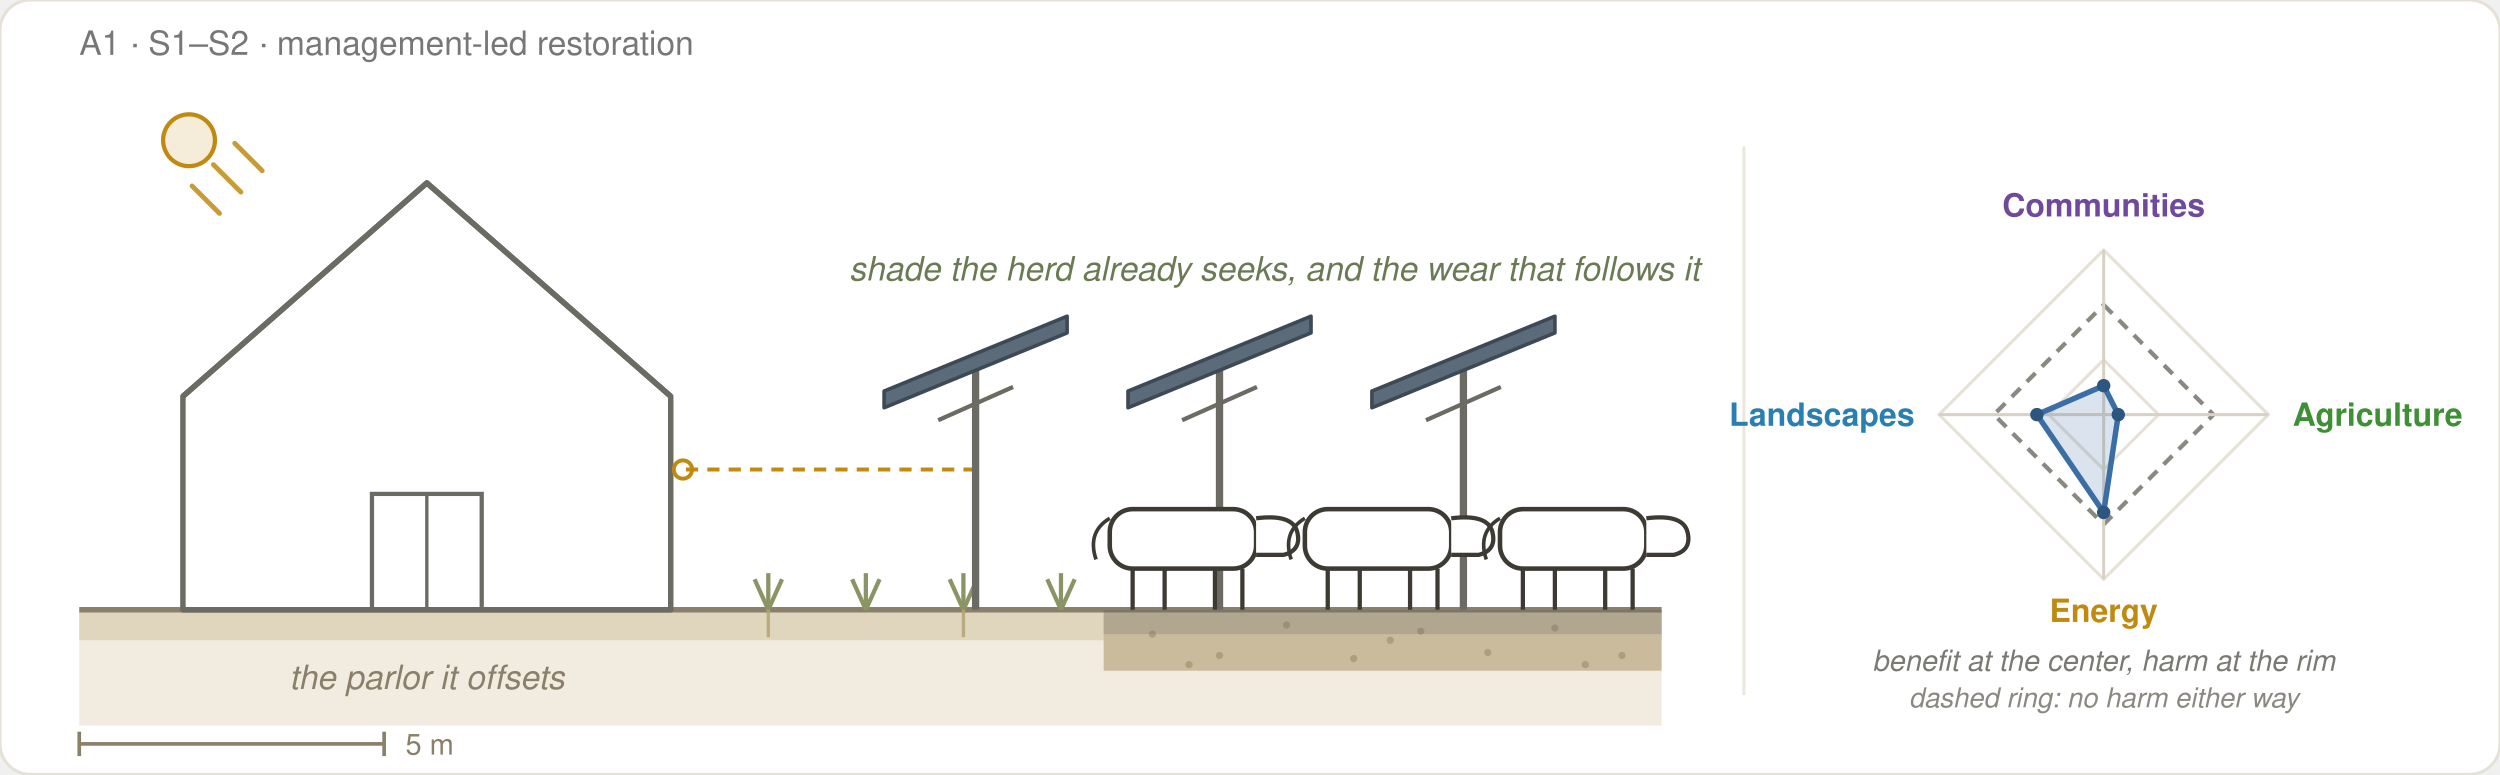
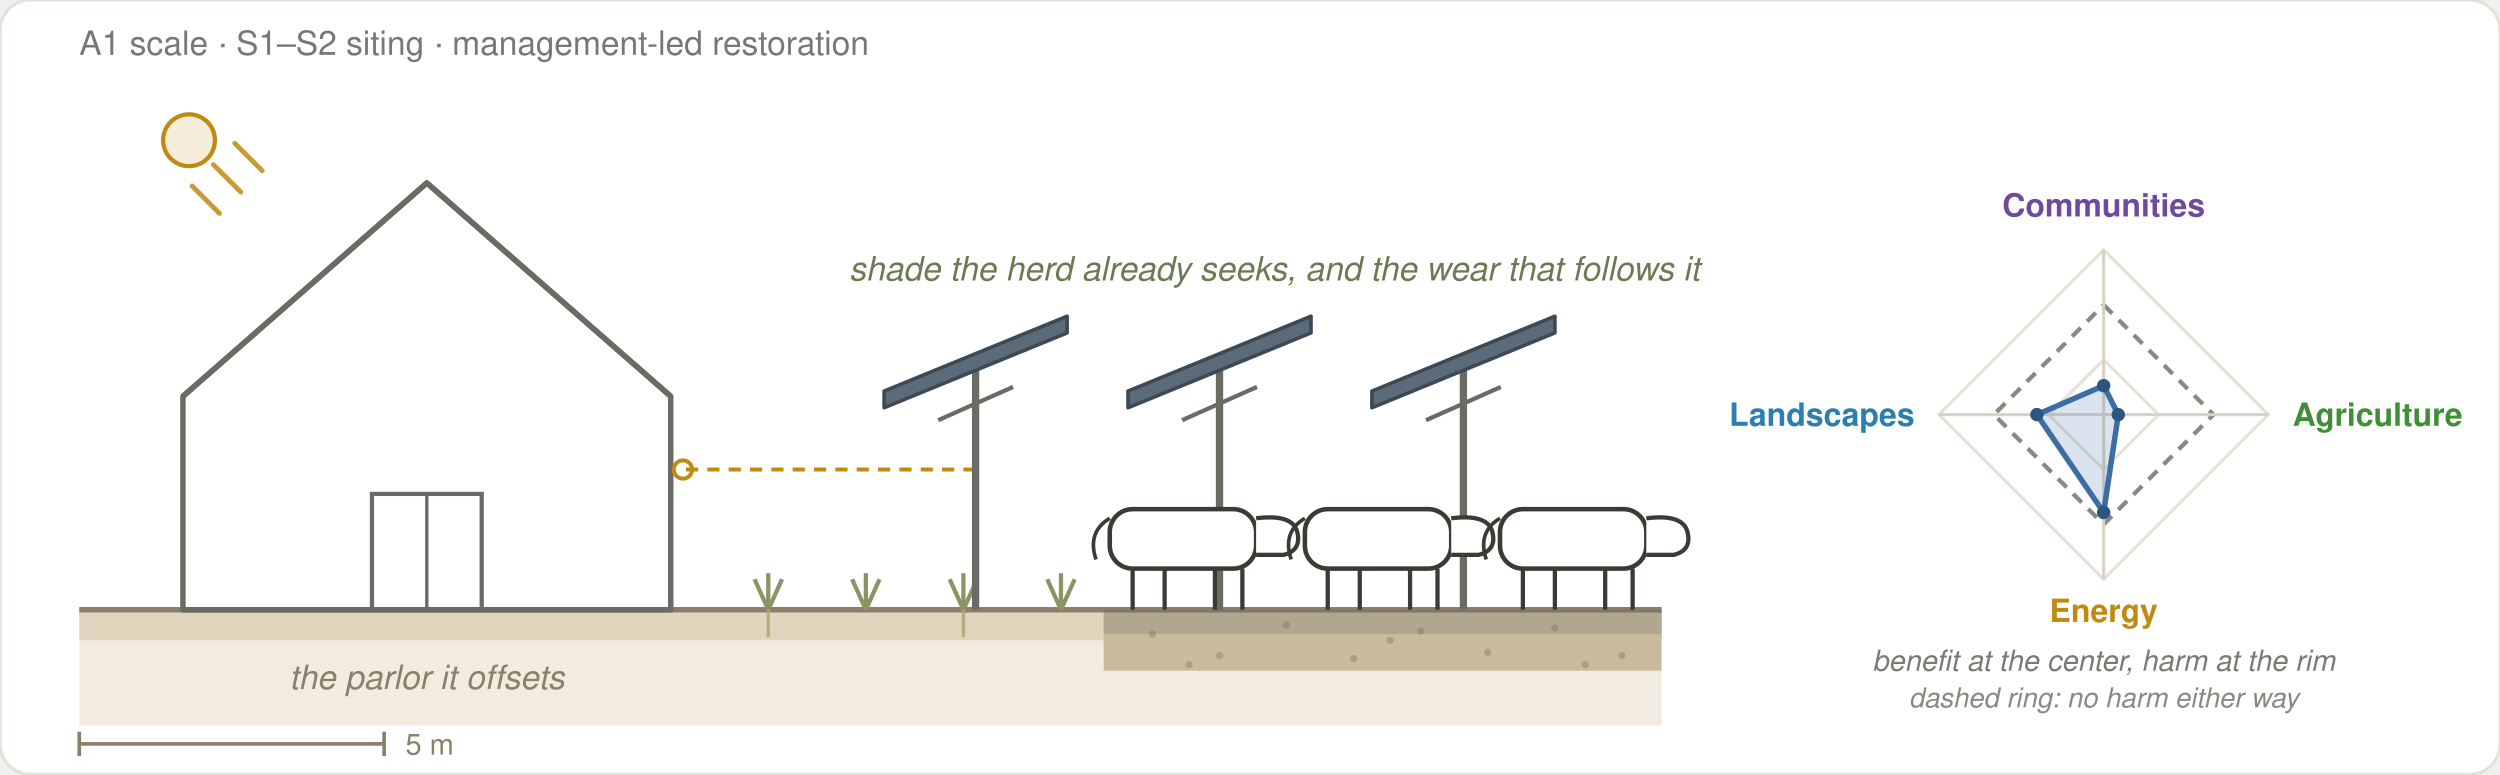
<svg xmlns="http://www.w3.org/2000/svg" viewBox="0 14 820 254" width="820" height="254" font-family="Helvetica, Arial, sans-serif" role="img">
  <defs>
    <g id="module">
      <line x1="-9" y1="16" x2="9" y2="8" stroke="#6b6b63" stroke-width="1.4" vector-effect="non-scaling-stroke" />
      <polygon points="-22,9 22,-9 22,-5 -22,13" fill="#5b6b7a" stroke="#3d4a55" stroke-width="1.2" stroke-linejoin="round" vector-effect="non-scaling-stroke" />
    </g>
    <g id="cow">
      <rect x="-16" y="-22" width="32" height="13" rx="5" fill="#ffffff" stroke="#3d3a34" stroke-width="1.5" vector-effect="non-scaling-stroke" />
      <path d="M16,-20 q8,-1 9,3 q1,4 -3,5 l-6,0" fill="#ffffff" stroke="#3d3a34" stroke-width="1.4" vector-effect="non-scaling-stroke" />
      <line x1="-11" y1="-9" x2="-11" y2="0" stroke="#3d3a34" stroke-width="1.4" vector-effect="non-scaling-stroke" />
      <line x1="-4" y1="-9" x2="-4" y2="0" stroke="#3d3a34" stroke-width="1.4" vector-effect="non-scaling-stroke" />
      <line x1="7" y1="-9" x2="7" y2="0" stroke="#3d3a34" stroke-width="1.4" vector-effect="non-scaling-stroke" />
      <line x1="13" y1="-9" x2="13" y2="0" stroke="#3d3a34" stroke-width="1.4" vector-effect="non-scaling-stroke" />
      <path d="M-16,-20 q-5,3 -3,9" fill="none" stroke="#3d3a34" stroke-width="1.2" vector-effect="non-scaling-stroke" />
    </g>
    <g id="tuft">
      <line x1="0" y1="0" x2="-4.5" y2="-10" stroke="#8a9464" stroke-width="1.4" />
      <line x1="0" y1="0" x2="0" y2="-12" stroke="#8a9464" stroke-width="1.4" />
      <line x1="0" y1="0" x2="4.5" y2="-10" stroke="#8a9464" stroke-width="1.4" />
    </g>
    <clipPath id="soilclipB">
      <path d="M26,214 L545,214 L545,252 L26,252 Z" />
    </clipPath>
  </defs>
  <rect y="14" width="820" height="254" rx="10" fill="#ffffff" stroke="#e6e1d6" />
-   <text x="26" y="32" fill="#777" font-size="11">A1 · S1–S2 · management-led restoration</text>
+   <text x="26" y="32" fill="#777" font-size="11">A1 scale · S1–S2 siting · management-led restoration</text>
  <g stroke="#c08a12" stroke-linecap="round">
    <circle cx="62" cy="60" r="8.5" fill="#c08a12" fill-opacity="0.16" stroke-width="1.4" />
    <g stroke-width="1.6" opacity="0.85">
      <line x1="63" y1="75" x2="72" y2="84" />
      <line x1="70" y1="68" x2="79" y2="77" />
      <line x1="77" y1="61" x2="86" y2="70" />
    </g>
  </g>
  <path d="M26,214 L545,214 L545,252 L26,252 Z" fill="#f2ece0" />
  <g clip-path="url(#soilclipB)">
    <path d="M26,214 L545,214 L545,224 L26,224 Z" fill="#e0d5bd" />
    <path d="M362,214 L545,214 L545,234 L362,234 Z" fill="#c9bb9c" />
    <g fill="#a89a79" opacity="0.85">
      <circle cx="378" cy="222" r="1.2" />
      <circle cx="400" cy="229" r="1.2" />
      <circle cx="422" cy="219" r="1.2" />
      <circle cx="444" cy="230" r="1.2" />
      <circle cx="466" cy="221" r="1.2" />
      <circle cx="488" cy="228" r="1.2" />
      <circle cx="510" cy="220" r="1.2" />
      <circle cx="532" cy="229" r="1.2" />
      <circle cx="390" cy="232" r="1.2" />
      <circle cx="456" cy="224" r="1.2" />
      <circle cx="520" cy="232" r="1.2" />
    </g>
  </g>
  <path d="M26,214 L545,214" fill="none" stroke="#8a7f6a" stroke-width="1.8" />
  <polygon points="60,214 60,144 140,74 220,144 220,214" fill="#ffffff" stroke="#6b6b63" stroke-width="1.8" stroke-linejoin="round" />
  <path d="M60,144 L140,74 L220,144" fill="none" stroke="#6b6b63" stroke-width="1.8" stroke-linejoin="round" />
  <rect x="122" y="176" width="36" height="38" fill="none" stroke="#6b6b63" stroke-width="1.4" />
  <line x1="140" y1="176" x2="140" y2="214" stroke="#6b6b63" stroke-width="1.1" />
  <path d="M320,168 L240,168 L224,168" fill="none" stroke="#c08a12" stroke-width="1.3" stroke-dasharray="4 3" />
  <circle cx="224" cy="168" r="3" fill="none" stroke="#c08a12" stroke-width="1.3" />
  <g fill="#3d4a55" opacity="0.17">
    <path d="M362,214 L545,214 L545,222 L362,222 Z" />
  </g>
  <g>
    <use href="#tuft" x="252" y="214" />
    <use href="#tuft" x="284" y="214" />
    <use href="#tuft" x="316" y="214" />
    <use href="#tuft" x="348" y="214" />
  </g>
  <g stroke="#b6a274" stroke-width="1.1" opacity="0.85">
    <path d="M252,214 v9" />
    <path d="M316,214 v9" />
  </g>
  <line x1="320" y1="214" x2="320" y2="130" stroke="#6b6b63" stroke-width="2.4" />
  <use href="#module" transform="translate(320,130) scale(1.364)" />
  <line x1="400" y1="214" x2="400" y2="130" stroke="#6b6b63" stroke-width="2.4" />
  <use href="#module" transform="translate(400,130) scale(1.364)" />
  <line x1="480" y1="214" x2="480" y2="130" stroke="#6b6b63" stroke-width="2.4" />
  <use href="#module" transform="translate(480,130) scale(1.364)" />
  <use href="#cow" transform="translate(388,214) scale(1.5)" />
  <use href="#cow" transform="translate(452,214) scale(1.5)" />
  <use href="#cow" transform="translate(516,214) scale(1.5)" />
  <text x="140" y="240" fill="#8a7f6a" font-size="11" font-style="italic" text-anchor="middle">the parlor it offsets</text>
  <text x="418" y="106" fill="#6a7a52" font-size="11" font-style="italic" text-anchor="middle">shade the herd already seeks, and the wear that follows it</text>
  <g stroke="#8a7f6a" stroke-width="1.2" fill="none">
    <path d="M26,258 h100" />
    <path d="M26,254 v8" />
    <path d="M126,254 v8" />
  </g>
  <text x="133" y="261.5" fill="#8a7f6a" font-size="9.5">5 m</text>
-   <line x1="572" y1="62" x2="572" y2="242" stroke="#ece7db" stroke-width="1" />
  <polygon points="690,132 708,150 690,168 672,150" fill="none" stroke="#e6e1d6" stroke-width="1" />
  <polygon points="690,114 726,150 690,186 654,150" fill="none" stroke="#8a8880" stroke-width="1.4" stroke-dasharray="4 3" />
  <polygon points="690,96 744,150 690,204 636,150" fill="none" stroke="#e6e1d6" stroke-width="1" />
  <line x1="690" y1="150" x2="690" y2="96" stroke="#d8d2c4" stroke-width="1" />
  <line x1="690" y1="150" x2="744" y2="150" stroke="#d8d2c4" stroke-width="1" />
  <line x1="690" y1="150" x2="690" y2="204" stroke="#d8d2c4" stroke-width="1" />
  <line x1="690" y1="150" x2="636" y2="150" stroke="#d8d2c4" stroke-width="1" />
  <text x="690" y="85" fill="#6f4a9c" font-size="10.5" font-weight="600" text-anchor="middle">Communities</text>
  <text x="752" y="150" fill="#3f8f36" font-size="10.5" font-weight="600" text-anchor="start" dominant-baseline="middle">Agriculture</text>
  <text x="690" y="218" fill="#c08a12" font-size="10.5" font-weight="600" text-anchor="middle">Energy</text>
  <text x="628" y="150" fill="#2b7fb0" font-size="10.5" font-weight="600" text-anchor="end" dominant-baseline="middle">Landscapes</text>
  <polygon points="690,140.5 694.8,150 690,182.1 668.1,150" fill="#3b6ea5" fill-opacity="0.18" stroke="#3b6ea5" stroke-width="1.8" />
  <circle cx="690" cy="140.5" r="2.2" fill="#2c5580" />
  <circle cx="694.8" cy="150" r="2.2" fill="#2c5580" />
  <circle cx="690" cy="182.1" r="2.2" fill="#2c5580" />
  <circle cx="668.1" cy="150" r="2.2" fill="#2c5580" />
  <text x="690" y="234" fill="#7a7973" font-size="9.5" font-style="italic" text-anchor="middle">benefit at the center, harm at the rim</text>
  <text x="690" y="246" fill="#8a8880" font-size="9" font-style="italic" text-anchor="middle">dashed ring: no harm either way</text>
</svg>
